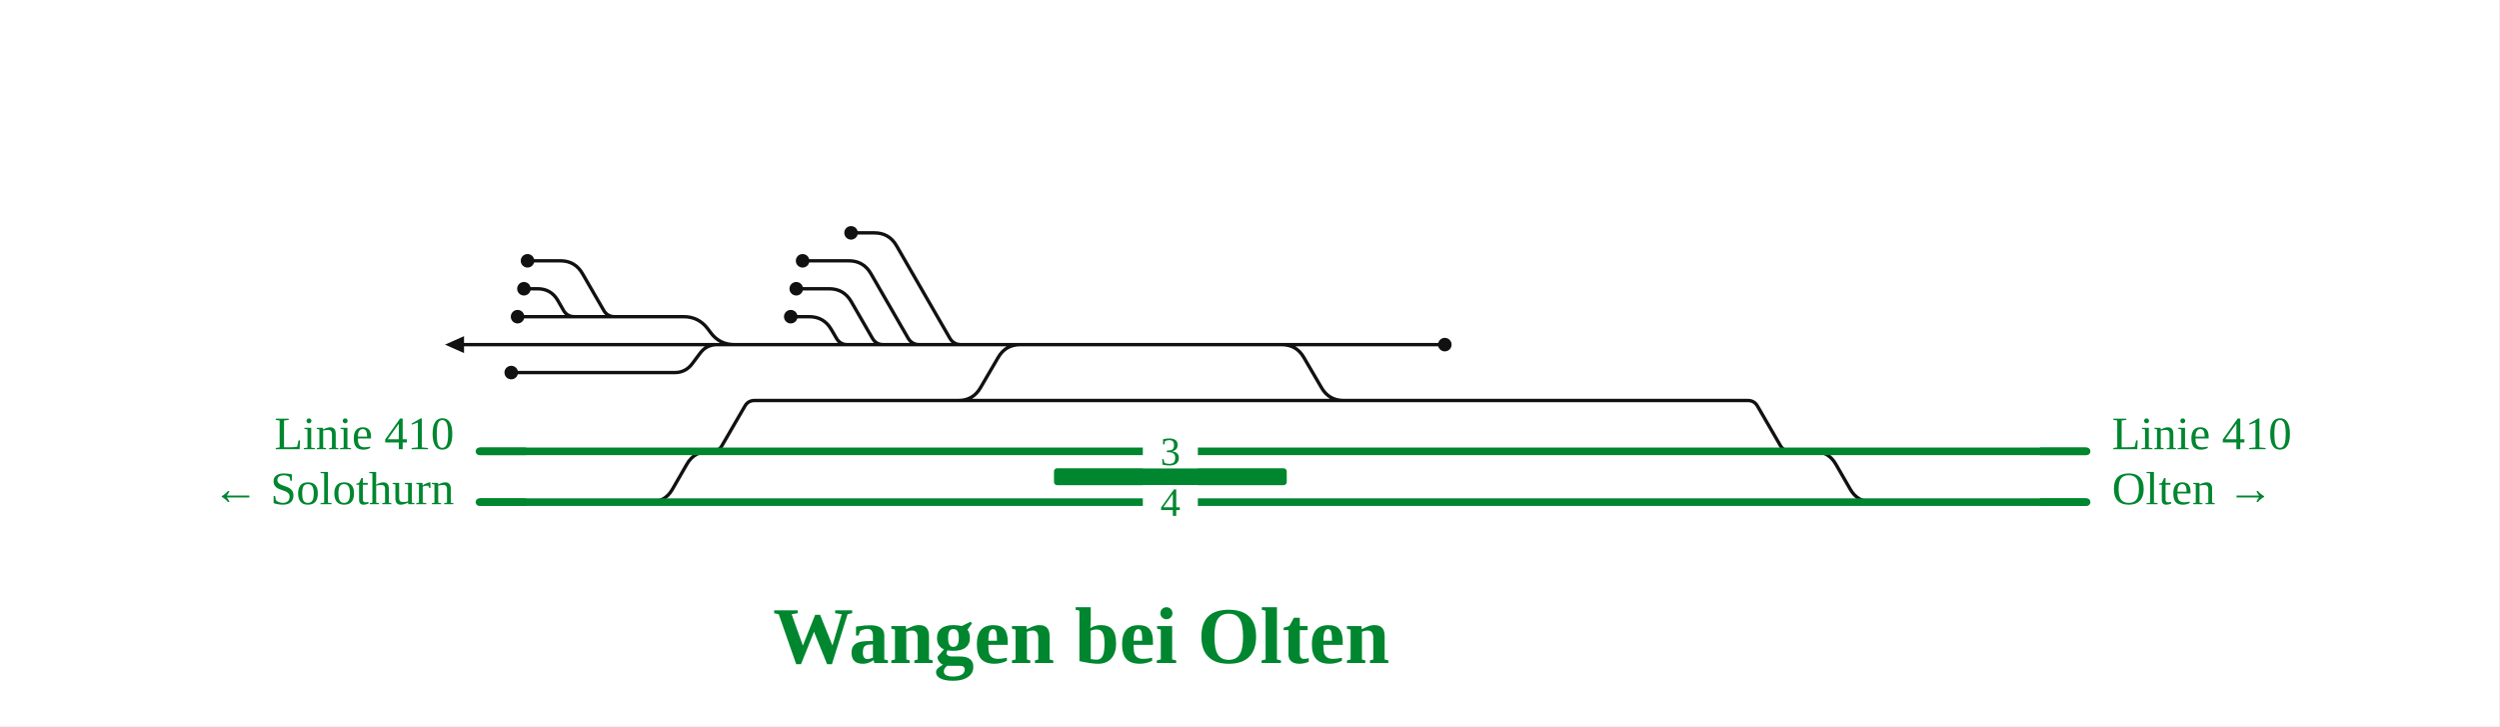
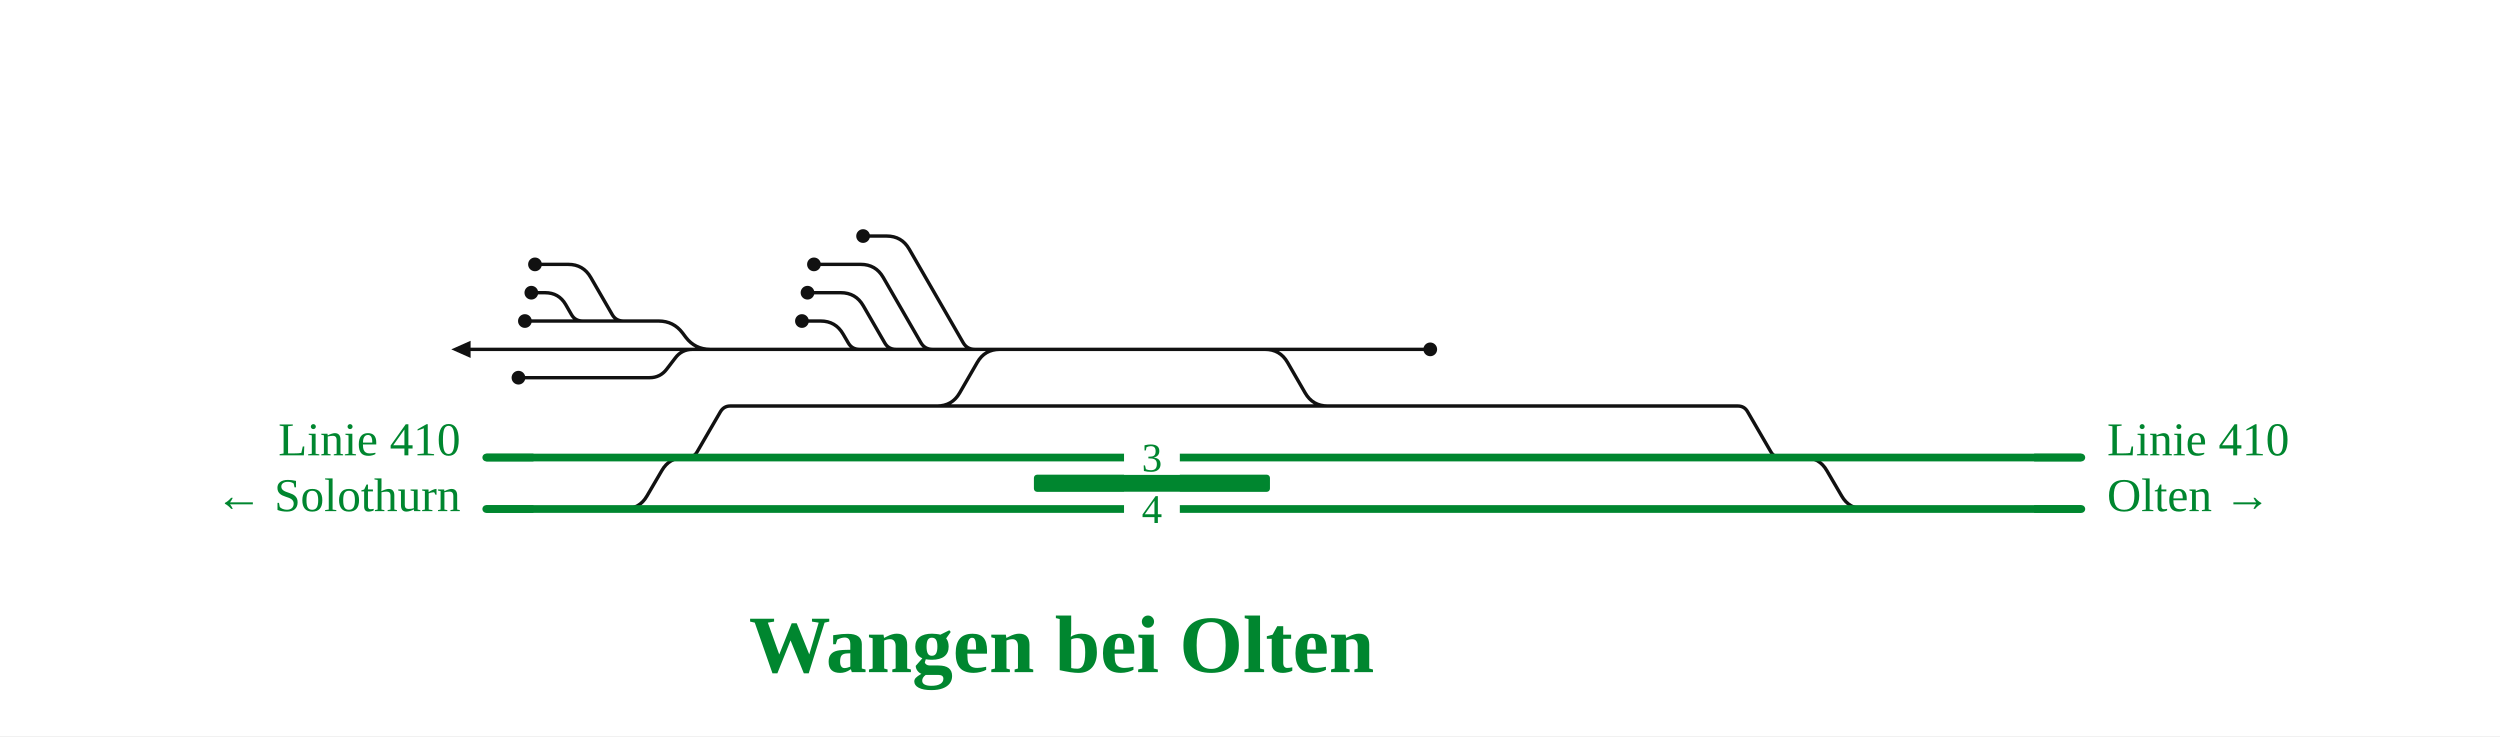
- <svg xmlns="http://www.w3.org/2000/svg" viewBox="0 0 1181 343" width="1181" height="343" font-family="Fira Sans, Source Sans 3, Helvetica, Arial, sans-serif">
+ <svg xmlns="http://www.w3.org/2000/svg" viewBox="0 0 1165 343" width="1165" height="343" font-family="Fira Sans, Source Sans 3, Helvetica, Arial, sans-serif">
  <rect width="100%" height="100%" fill="#fff" />
  <g fill="none" stroke-linecap="round" stroke-linejoin="round">
-     <path d="M605.7,162.8H682.8 M482.2,162.8H605.7 M635.0,189.2H826.0M826.0,189.2H826.0Q829.1,189.2 830.6,191.9L841.4,210.5Q843.0,213.2 846.0,213.2H846.0 M452.9,189.2H635.0 M336.6,213.2H336.6Q339.7,213.2 341.2,210.5L352.0,191.9Q353.5,189.2 356.6,189.2H356.6M356.6,189.2H452.9 M605.7,162.8H605.7Q612.7,162.8 616.2,168.9L624.5,183.1Q628.0,189.2 635.0,189.2H635.0 M338.9,162.8H347.1 M244.3,162.8H338.9 M241.6,176.0H318.9M318.9,176.0H318.9Q323.9,176.0 327.0,172.0L330.9,166.8Q333.9,162.8 338.9,162.8H338.9 M857.1,213.2H857.1Q864.1,213.2 867.6,219.3L874.4,231.1Q877.9,237.2 884.9,237.2H884.9 M467.0,162.8H482.2 M434.2,162.8H467.0 M423.6,162.8H434.2 M415.6,162.8H423.6 M347.1,162.8H415.6 M298.8,149.6H323.1Q330.1,149.6 334.4,155.2L335.9,157.2Q340.1,162.8 347.1,162.8H347.1 M273.2,149.6H298.8 M244.6,149.6H273.2 M307.3,237.2H307.3Q314.3,237.2 317.8,231.1L324.6,219.3Q328.1,213.2 335.1,213.2H335.1 M452.9,189.2H452.9Q459.9,189.2 463.4,183.1L471.7,168.9Q475.2,162.8 482.2,162.8H482.2 M244.3,162.8H219.3 M373.7,149.6L382.4,149.6Q389.4,149.6 392.9,155.7L395.3,159.8Q397.0,162.8 400.5,162.8L404.0,162.8 M376.3,136.4L391.8,136.4Q398.8,136.4 402.3,142.5L412.3,159.8Q414.0,162.8 417.5,162.8L421.0,162.8 M379.3,123.2L401.1,123.2Q408.1,123.2 411.6,129.3L429.2,159.8Q431.0,162.8 434.5,162.8L438.0,162.8 M402.2,110.0L413.2,110.0Q420.2,110.0 423.7,116.1L448.9,159.8Q450.7,162.8 454.2,162.8L457.7,162.8 M247.6,136.4L254.0,136.4Q260.4,136.4 263.6,141.9L266.3,146.6Q268.0,149.6 271.5,149.6L275.0,149.6 M249.3,123.2L264.8,123.2Q271.8,123.2 275.3,129.3L285.3,146.6Q287.0,149.6 290.5,149.6L294.0,149.6" stroke="#111" stroke-width="1.6" />
-     <path d="M857.1,213.2H986.1 M846.0,213.2H857.1 M884.9,237.2H986.1 M829.3,237.2H884.9 M336.0,237.2H600.4 M336.6,213.2H599.3 M599.3,213.2H846.0 M600.4,237.2H829.3 M335.1,213.2H336.6 M226.6,213.2H335.1 M307.3,237.2H336.0 M226.6,237.2H307.3" stroke="#00862f" stroke-width="3.6" />
+     <path d="M589.5,162.8H666.5 M465.9,162.8H589.5 M618.7,189.2H809.8M809.8,189.2H809.8Q812.9,189.2 814.4,191.9L825.2,210.5Q826.7,213.2 829.8,213.2H829.8 M436.7,189.2H618.7 M320.3,213.2H320.3Q323.4,213.2 324.9,210.5L335.7,191.9Q337.3,189.2 340.3,189.2H340.3M340.3,189.2H436.7 M589.5,162.8H589.5Q596.5,162.8 600.0,168.9L608.2,183.1Q611.7,189.2 618.7,189.2H618.7 M322.7,162.8H330.9 M244.3,162.8H322.7 M241.6,176.0H302.7M302.7,176.0H302.7Q307.7,176.0 310.7,172.0L314.7,166.8Q317.7,162.8 322.7,162.8H322.7 M840.8,213.2H840.8Q847.8,213.2 851.3,219.3L858.2,231.1Q861.7,237.2 868.7,237.2H868.7 M450.7,162.8H465.9 M418.0,162.8H450.7 M407.3,162.8H418.0 M399.3,162.8H407.3 M330.9,162.8H399.3 M282.5,149.6H306.9Q313.9,149.6 318.1,155.2L319.6,157.2Q323.9,162.8 330.9,162.8H330.9 M273.2,149.6H282.5 M244.6,149.6H273.2 M291.0,237.2H291.0Q298.0,237.2 301.5,231.1L308.4,219.3Q311.9,213.2 318.9,213.2H318.9 M436.7,189.2H436.7Q443.7,189.2 447.2,183.1L455.4,168.9Q458.9,162.8 465.9,162.8H465.9 M244.3,162.8H219.3 M373.7,149.6L382.4,149.6Q389.4,149.6 392.9,155.7L395.3,159.8Q397.0,162.8 400.5,162.8L404.0,162.8 M376.3,136.4L391.8,136.4Q398.8,136.4 402.3,142.5L412.3,159.8Q414.0,162.8 417.5,162.8L421.0,162.8 M379.3,123.2L401.1,123.2Q408.1,123.2 411.6,129.3L429.2,159.8Q431.0,162.8 434.5,162.8L438.0,162.8 M402.2,110.0L413.2,110.0Q420.2,110.0 423.7,116.1L448.9,159.8Q450.7,162.8 454.2,162.8L457.7,162.8 M247.6,136.4L254.0,136.4Q260.4,136.4 263.6,141.9L266.3,146.6Q268.0,149.6 271.5,149.6L275.0,149.6 M249.3,123.2L264.8,123.2Q271.8,123.2 275.3,129.3L285.3,146.6Q287.0,149.6 290.5,149.6L294.0,149.6" stroke="#111" stroke-width="1.6" />
+     <path d="M840.8,213.2H969.9 M829.8,213.2H840.8 M868.7,237.2H969.9 M813.1,237.2H868.7 M319.8,237.2H584.1 M320.3,213.2H583.0 M583.0,213.2H829.8 M584.1,237.2H813.1 M318.9,213.2H320.3 M226.6,213.2H318.9 M291.0,237.2H319.8 M226.6,237.2H291.0" stroke="#00862f" stroke-width="3.6" />
  </g>
-   <rect x="498.1" y="221.2" width="110.0" height="8" rx="1.5" fill="#00862f" />
-   <circle cx="682.8" cy="162.8" r="3.2" fill="#111" />
+   <rect x="481.8" y="221.2" width="110.0" height="8" rx="1.5" fill="#00862f" />
+   <circle cx="666.5" cy="162.8" r="3.2" fill="#111" />
  <circle cx="241.6" cy="176.0" r="3.2" fill="#111" />
  <circle cx="244.6" cy="149.6" r="3.2" fill="#111" />
  <circle cx="373.7" cy="149.6" r="3.2" fill="#111" />
  <circle cx="376.3" cy="136.4" r="3.2" fill="#111" />
  <circle cx="379.3" cy="123.2" r="3.2" fill="#111" />
  <circle cx="402.2" cy="110.0" r="3.2" fill="#111" />
  <circle cx="247.6" cy="136.4" r="3.2" fill="#111" />
  <circle cx="249.3" cy="123.2" r="3.2" fill="#111" />
  <path d="M219.3,158.8L210.3,162.8L219.3,166.8Z" fill="#111" />
-   <rect x="540.1" y="205.2" width="26" height="16" fill="#fff" />
-   <text x="553.1" y="219.7" font-size="19" text-anchor="middle" fill="#00862f">3</text>
-   <rect x="540.1" y="229.2" width="26" height="16" fill="#fff" />
-   <text x="553.1" y="243.7" font-size="19" text-anchor="middle" fill="#00862f">4</text>
-   <path d="M964.1,213.2H986.1" stroke="#00862f" stroke-width="3.6" fill="none" />
-   <path d="M964.1,237.2H986.1" stroke="#00862f" stroke-width="3.6" fill="none" />
+   <rect x="523.8" y="205.2" width="26" height="16" fill="#fff" />
+   <text x="536.8" y="219.7" font-size="19" text-anchor="middle" fill="#00862f">3</text>
+   <rect x="523.8" y="229.2" width="26" height="16" fill="#fff" />
+   <text x="536.8" y="243.7" font-size="19" text-anchor="middle" fill="#00862f">4</text>
+   <path d="M947.9,213.2H969.9" stroke="#00862f" stroke-width="3.6" fill="none" />
+   <path d="M947.9,237.2H969.9" stroke="#00862f" stroke-width="3.6" fill="none" />
  <path d="M248.6,213.2H226.6" stroke="#00862f" stroke-width="3.6" fill="none" />
  <path d="M248.6,237.2H226.6" stroke="#00862f" stroke-width="3.6" fill="none" />
-   <text x="998.1" y="212.2" font-size="22" text-anchor="start" fill="#00862f">Linie 410</text>
-   <text x="998.1" y="238.2" font-size="22" text-anchor="start" fill="#00862f">Olten →</text>
+   <text x="981.9" y="212.2" font-size="22" text-anchor="start" fill="#00862f">Linie 410</text>
+   <text x="981.9" y="238.2" font-size="22" text-anchor="start" fill="#00862f">Olten →</text>
  <text x="214.6" y="212.2" font-size="22" text-anchor="end" fill="#00862f">Linie 410</text>
  <text x="214.6" y="238.2" font-size="22" text-anchor="end" fill="#00862f">← Solothurn</text>
-   <text x="511.0" y="313.2" font-size="38" font-weight="700" text-anchor="middle" fill="#00862f">Wangen bei Olten</text>
+   <text x="494.7" y="313.2" font-size="38" font-weight="700" text-anchor="middle" fill="#00862f">Wangen bei Olten</text>
</svg>
